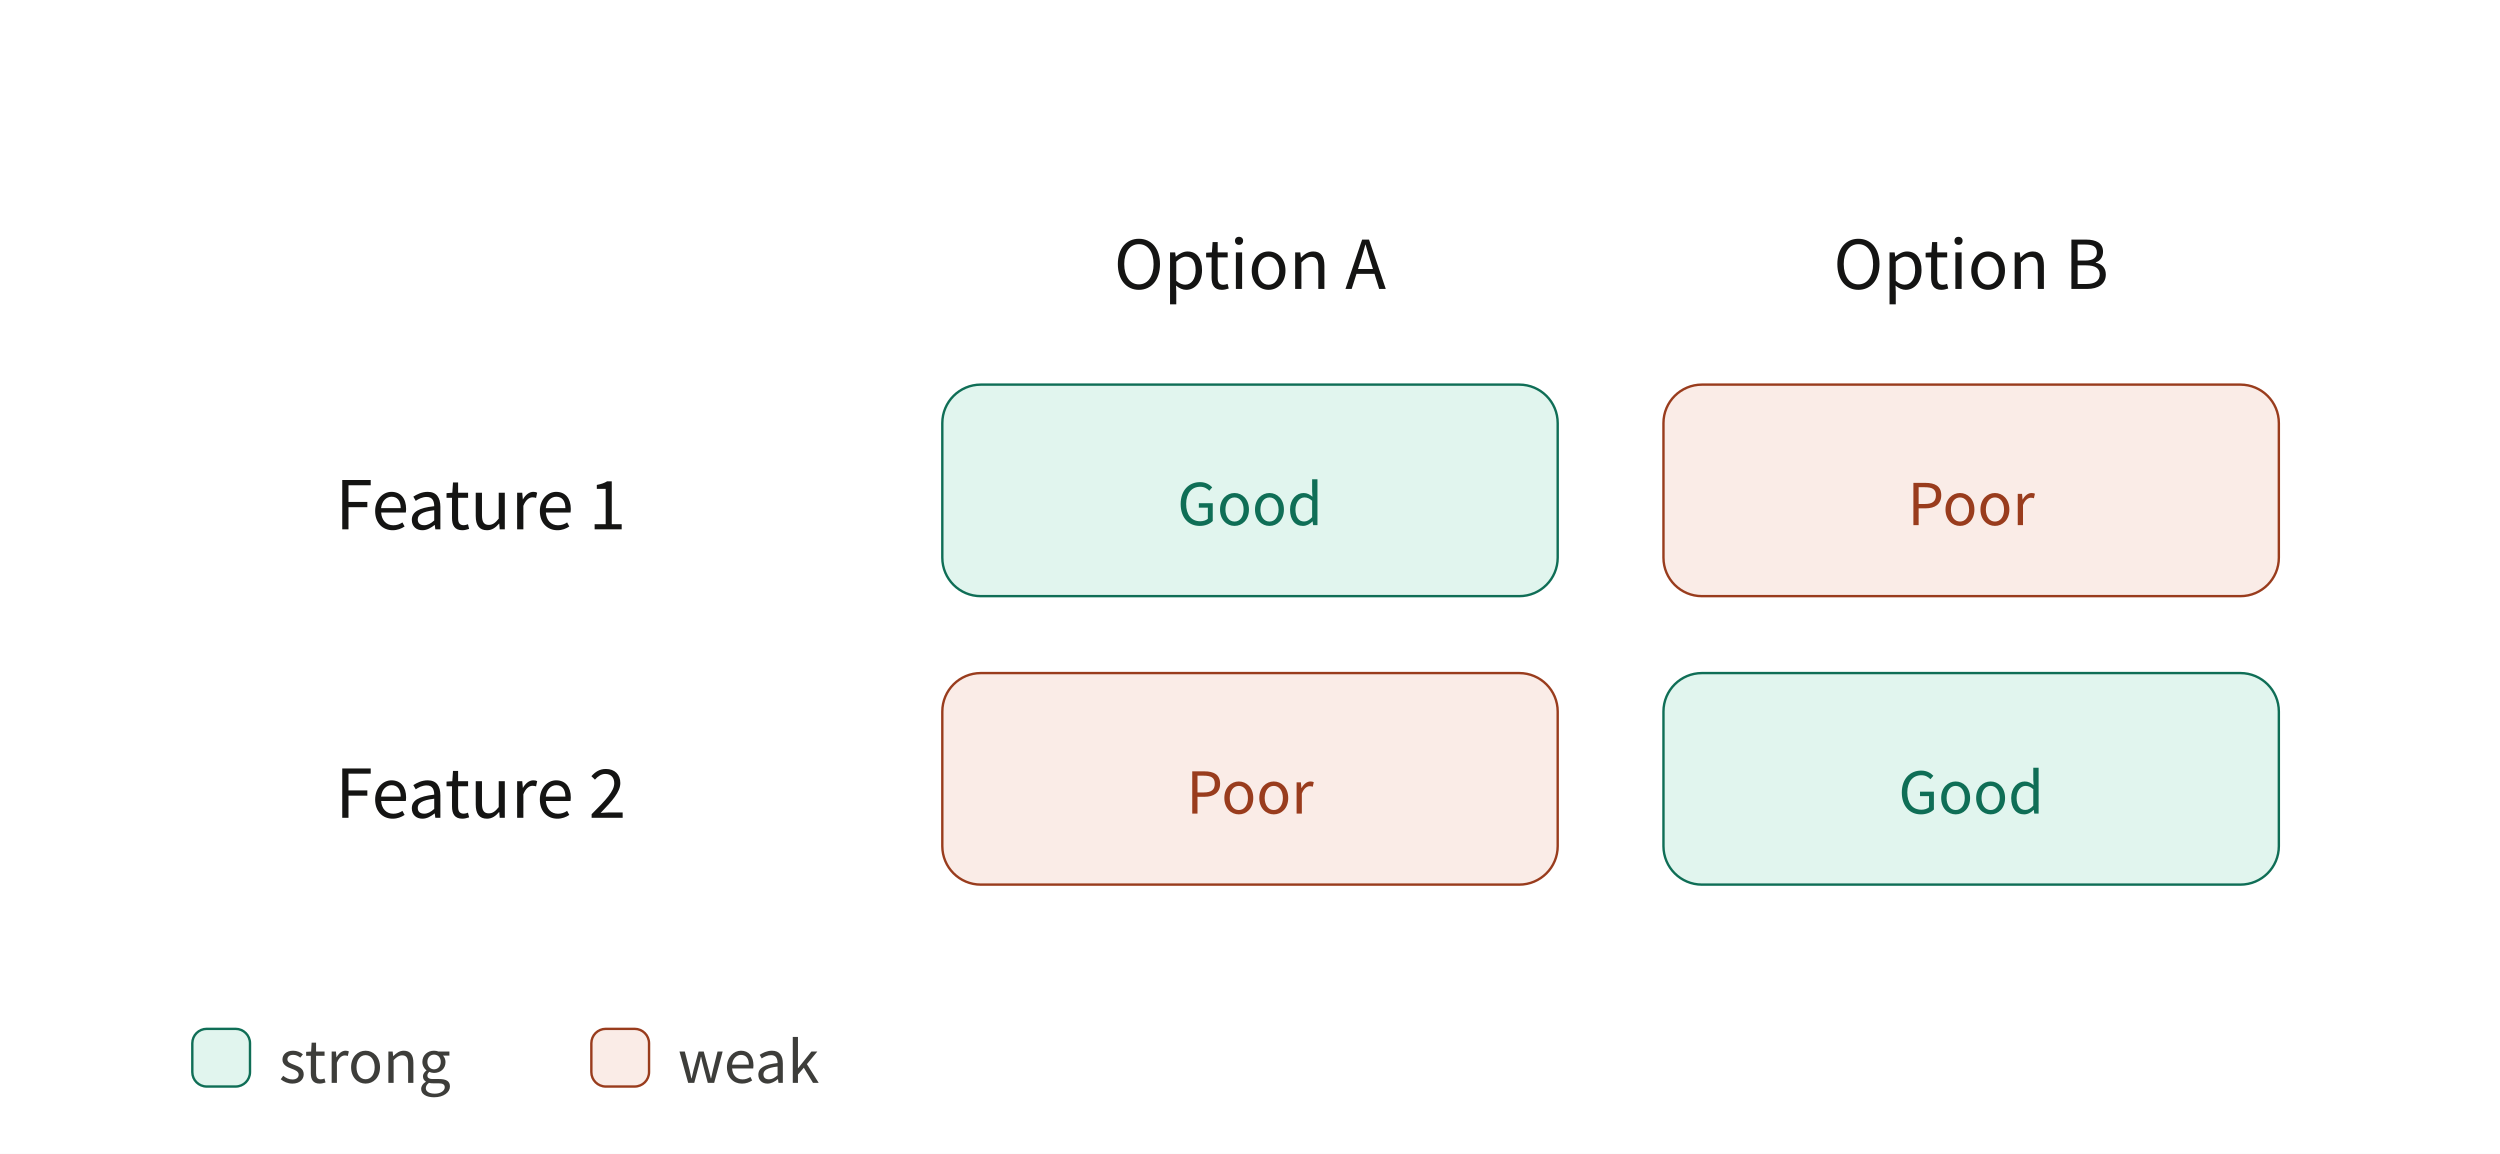
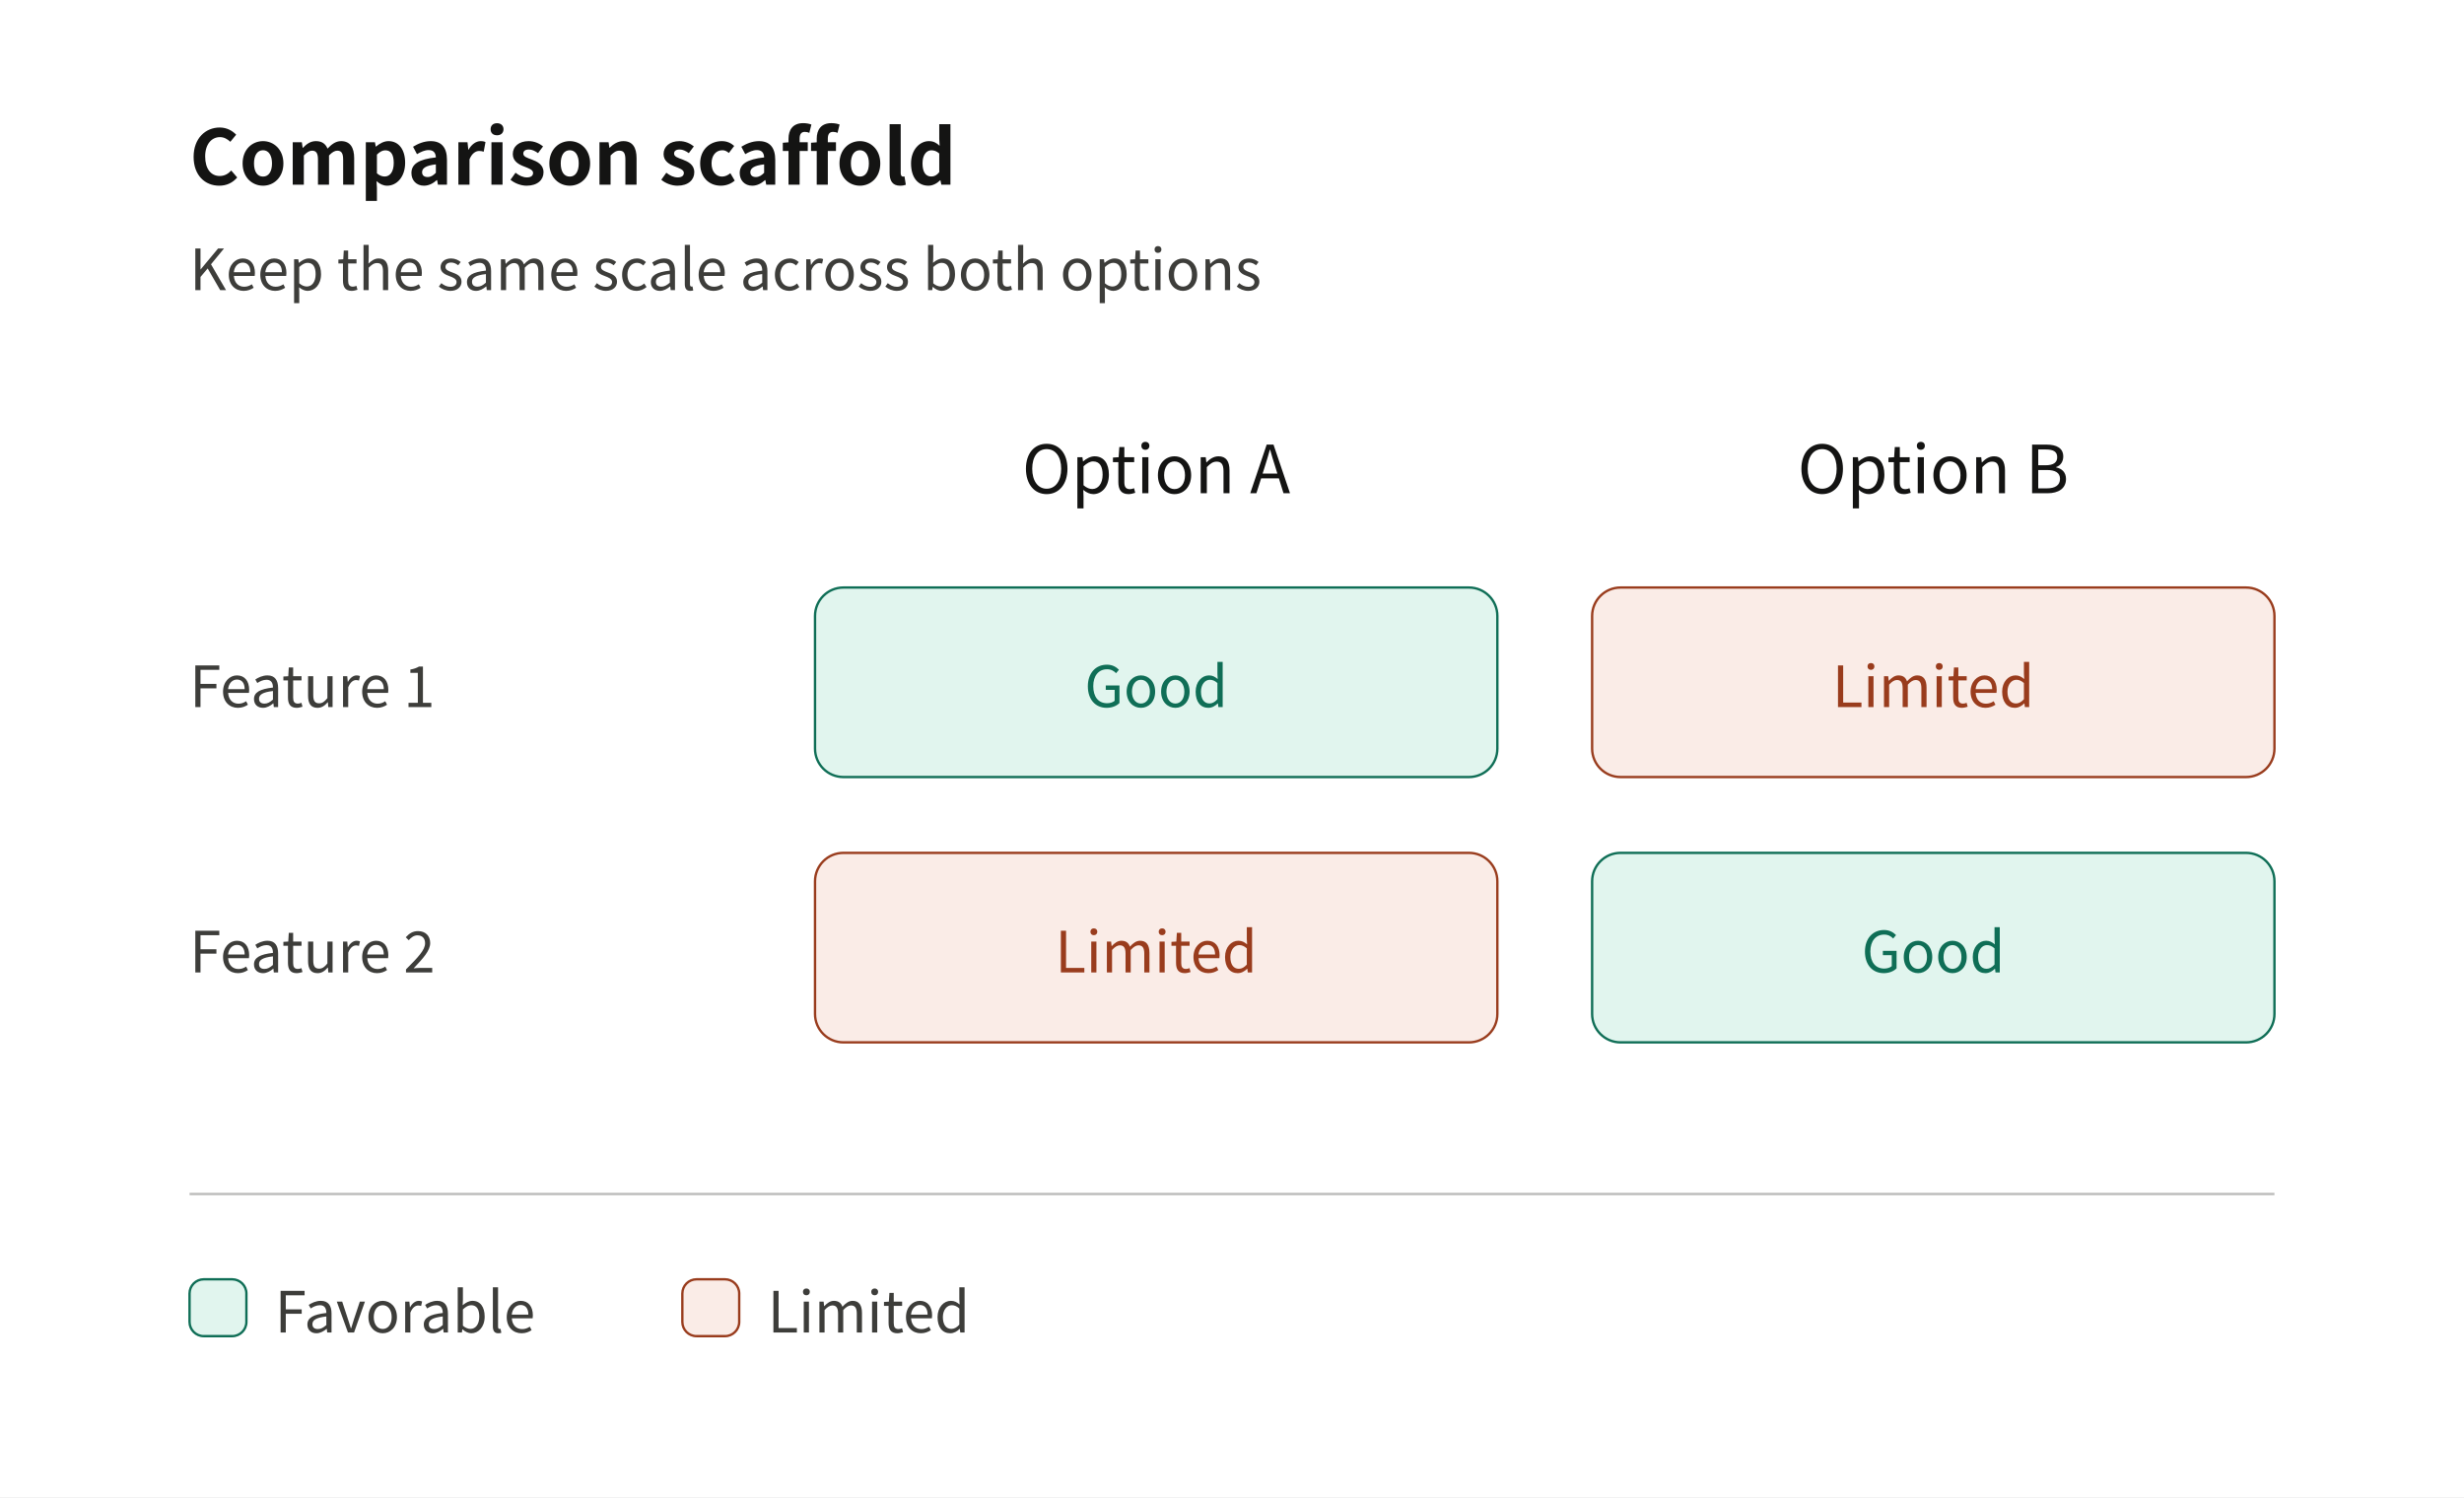
- <svg xmlns="http://www.w3.org/2000/svg" viewBox="0 0 520 240" width="520" height="240" role="img">
+ <svg xmlns="http://www.w3.org/2000/svg" viewBox="0 0 520 316" width="520" height="316" role="img">
  <style>text { font-family: 'Anthropic Sans', -apple-system, BlinkMacSystemFont, 'Segoe UI', 'PingFang SC', 'Microsoft YaHei', 'Hiragino Sans GB', 'Noto Sans CJK SC', sans-serif; }</style>
  <defs>
    <marker id="arrow" viewBox="0 0 10 10" refX="8" refY="5" markerWidth="6" markerHeight="6" orient="auto-start-reverse">
      <path d="M2 1L8 5L2 9" fill="none" stroke="context-stroke" stroke-width="1.5" stroke-linecap="round" stroke-linejoin="round" />
    </marker>
  </defs>
-   <rect width="520" height="240" fill="#FFFFFF" />
-   <rect x="196" y="80" width="128" height="44" rx="8" fill="#E1F5EE" stroke="#0F6E56" stroke-width="0.5" />
-   <rect x="346" y="80" width="128" height="44" rx="8" fill="#FAECE7" stroke="#993C1D" stroke-width="0.5" />
-   <rect x="196" y="140" width="128" height="44" rx="8" fill="#FAECE7" stroke="#993C1D" stroke-width="0.5" />
-   <rect x="346" y="140" width="128" height="44" rx="8" fill="#E1F5EE" stroke="#0F6E56" stroke-width="0.5" />
-   <text data-role="node-text" x="260" y="54" text-anchor="middle" dominant-baseline="central" font-size="14" font-weight="500" fill="#141413">Option A</text>
-   <text data-role="node-text" x="410" y="54" text-anchor="middle" dominant-baseline="central" font-size="14" font-weight="500" fill="#141413">Option B</text>
-   <text data-role="node-text" x="100" y="104" text-anchor="middle" dominant-baseline="central" font-size="14" font-weight="500" fill="#141413">Feature 1</text>
-   <text data-role="node-text" x="100" y="164" text-anchor="middle" dominant-baseline="central" font-size="14" font-weight="500" fill="#141413">Feature 2</text>
-   <text data-role="node-text" x="260" y="104" text-anchor="middle" dominant-baseline="central" font-size="12" fill="#0F6E56">Good</text>
-   <text data-role="node-text" x="410" y="104" text-anchor="middle" dominant-baseline="central" font-size="12" fill="#993C1D">Poor</text>
-   <text data-role="node-text" x="260" y="164" text-anchor="middle" dominant-baseline="central" font-size="12" fill="#993C1D">Poor</text>
-   <text data-role="node-text" x="410" y="164" text-anchor="middle" dominant-baseline="central" font-size="12" fill="#0F6E56">Good</text>
-   <rect x="40" y="214" width="12" height="12" rx="3" fill="#E1F5EE" stroke="#0F6E56" stroke-width="0.5" />
-   <text data-role="legend-label" x="58" y="220" dominant-baseline="central" font-size="12" fill="#3D3D3A">strong</text>
-   <rect x="123" y="214" width="12" height="12" rx="3" fill="#FAECE7" stroke="#993C1D" stroke-width="0.5" />
-   <text data-role="legend-label" x="141" y="220" dominant-baseline="central" font-size="12" fill="#3D3D3A">weak</text>
+   <rect width="520" height="316" fill="#FFFFFF" />
+   <rect x="172" y="124" width="144" height="40" rx="6" fill="#E1F5EE" stroke="#0F6E56" stroke-width="0.5" />
+   <rect x="336" y="124" width="144" height="40" rx="6" fill="#FAECE7" stroke="#993C1D" stroke-width="0.5" />
+   <rect x="172" y="180" width="144" height="40" rx="6" fill="#FAECE7" stroke="#993C1D" stroke-width="0.5" />
+   <rect x="336" y="180" width="144" height="40" rx="6" fill="#E1F5EE" stroke="#0F6E56" stroke-width="0.5" />
+   <text data-role="node-text" x="244" y="144" text-anchor="middle" dominant-baseline="central" font-size="12" fill="#0F6E56">Good</text>
+   <text data-role="node-text" x="408" y="144" text-anchor="middle" dominant-baseline="central" font-size="12" fill="#993C1D">Limited</text>
+   <text data-role="node-text" x="244" y="200" text-anchor="middle" dominant-baseline="central" font-size="12" fill="#993C1D">Limited</text>
+   <text data-role="node-text" x="408" y="200" text-anchor="middle" dominant-baseline="central" font-size="12" fill="#0F6E56">Good</text>
+   <text data-role="diagram-title" x="40" y="32" text-anchor="start" dominant-baseline="central" font-size="16" font-weight="600" fill="#141413">Comparison scaffold</text>
+   <text data-role="caption" x="40" y="56" text-anchor="start" dominant-baseline="central" font-size="12" font-weight="400" fill="#3D3D3A">Keep the same scale across both options</text>
+   <text data-role="caption" x="244" y="98" text-anchor="middle" dominant-baseline="central" font-size="14" font-weight="500" fill="#141413">Option A</text>
+   <text data-role="caption" x="408" y="98" text-anchor="middle" dominant-baseline="central" font-size="14" font-weight="500" fill="#141413">Option B</text>
+   <text data-role="caption" x="40" y="144" text-anchor="start" dominant-baseline="central" font-size="12" font-weight="400" fill="#3D3D3A">Feature 1</text>
+   <text data-role="caption" x="40" y="200" text-anchor="start" dominant-baseline="central" font-size="12" font-weight="400" fill="#3D3D3A">Feature 2</text>
+   <line x1="40" y1="252" x2="480" y2="252" stroke="rgba(31,30,29,0.3)" stroke-width="0.5" />
+   <rect x="40" y="270" width="12" height="12" rx="3" fill="#E1F5EE" stroke="#0F6E56" stroke-width="0.5" />
+   <text data-role="legend-label" x="58" y="276" text-anchor="start" dominant-baseline="central" font-size="12" font-weight="400" fill="#3D3D3A">Favorable</text>
+   <rect x="144" y="270" width="12" height="12" rx="3" fill="#FAECE7" stroke="#993C1D" stroke-width="0.5" />
+   <text data-role="legend-label" x="162" y="276" text-anchor="start" dominant-baseline="central" font-size="12" font-weight="400" fill="#3D3D3A">Limited</text>
</svg>
